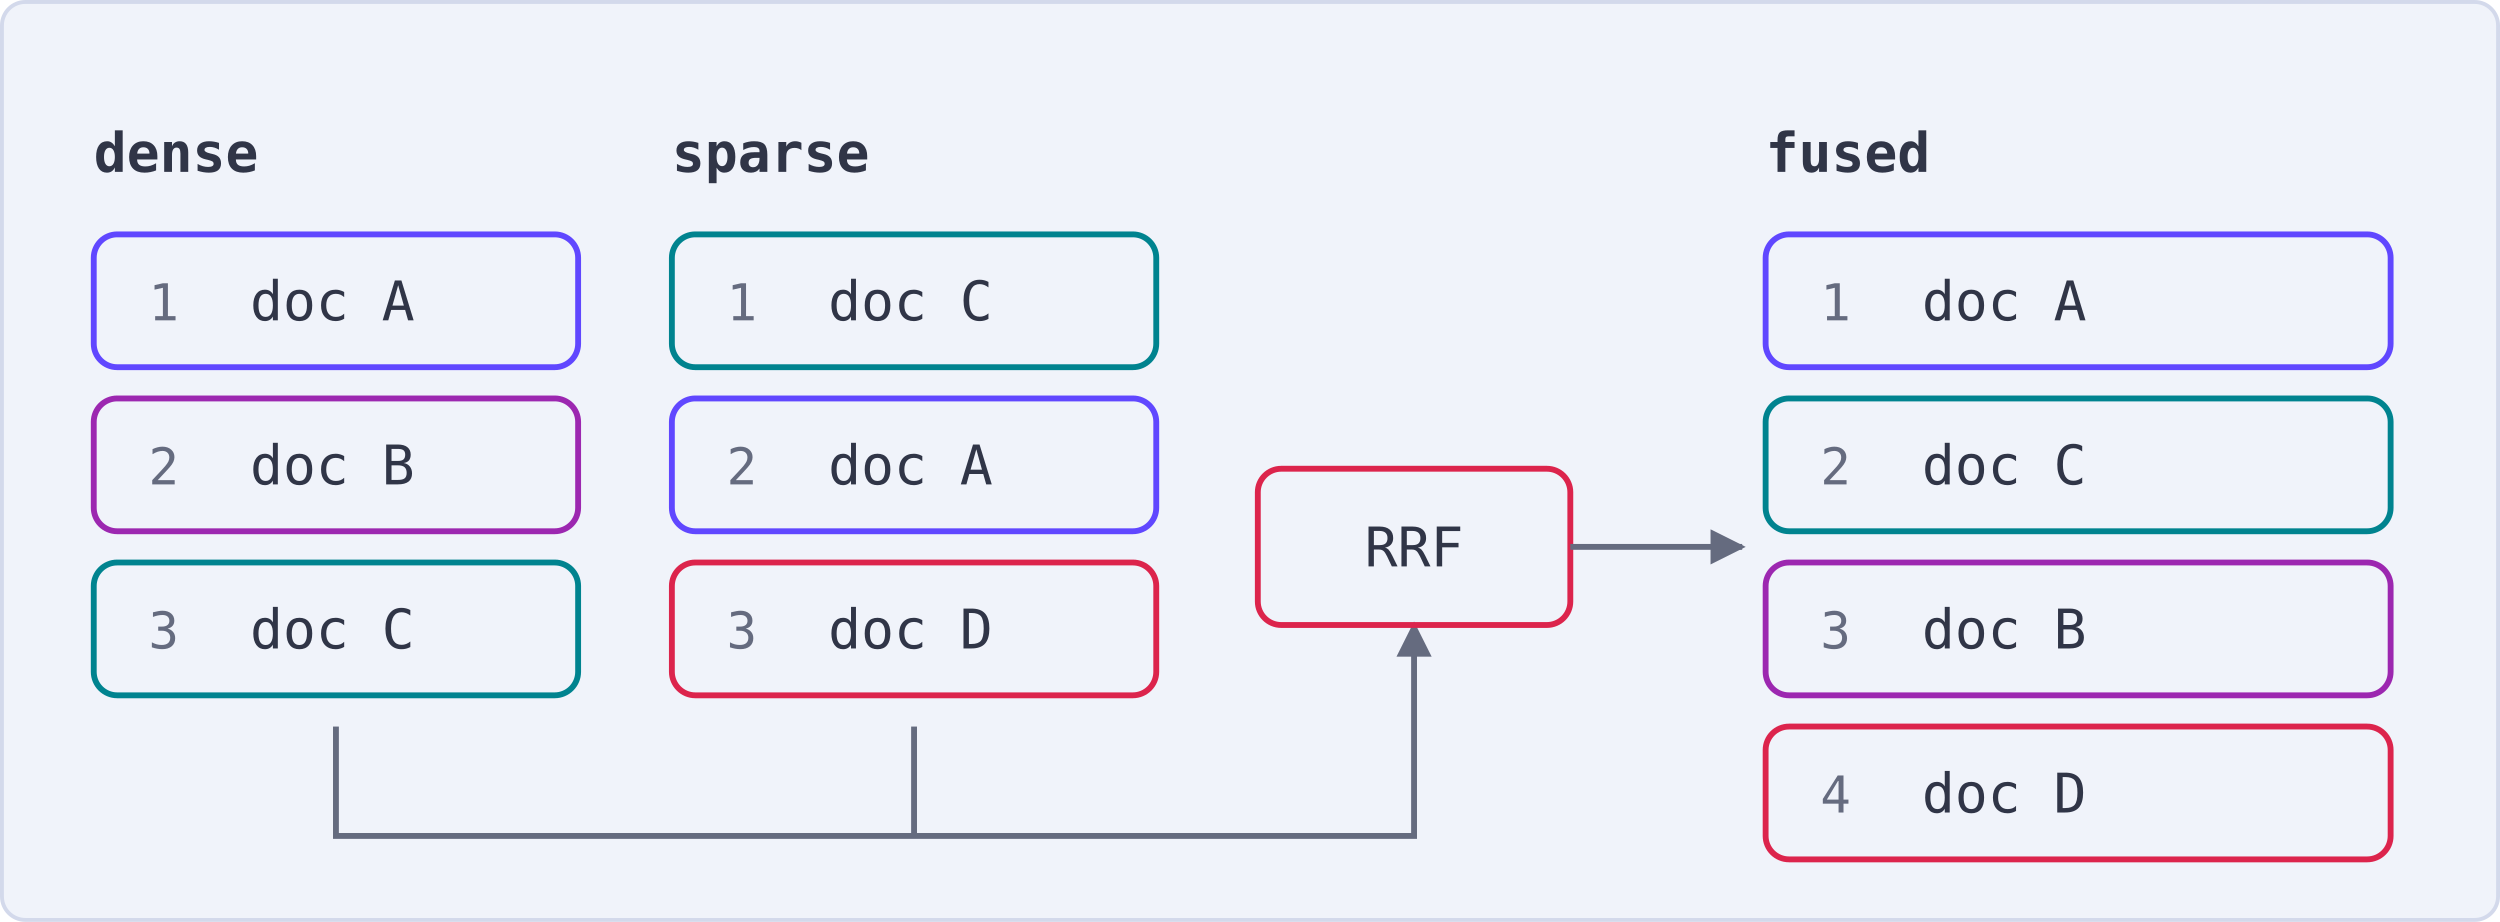
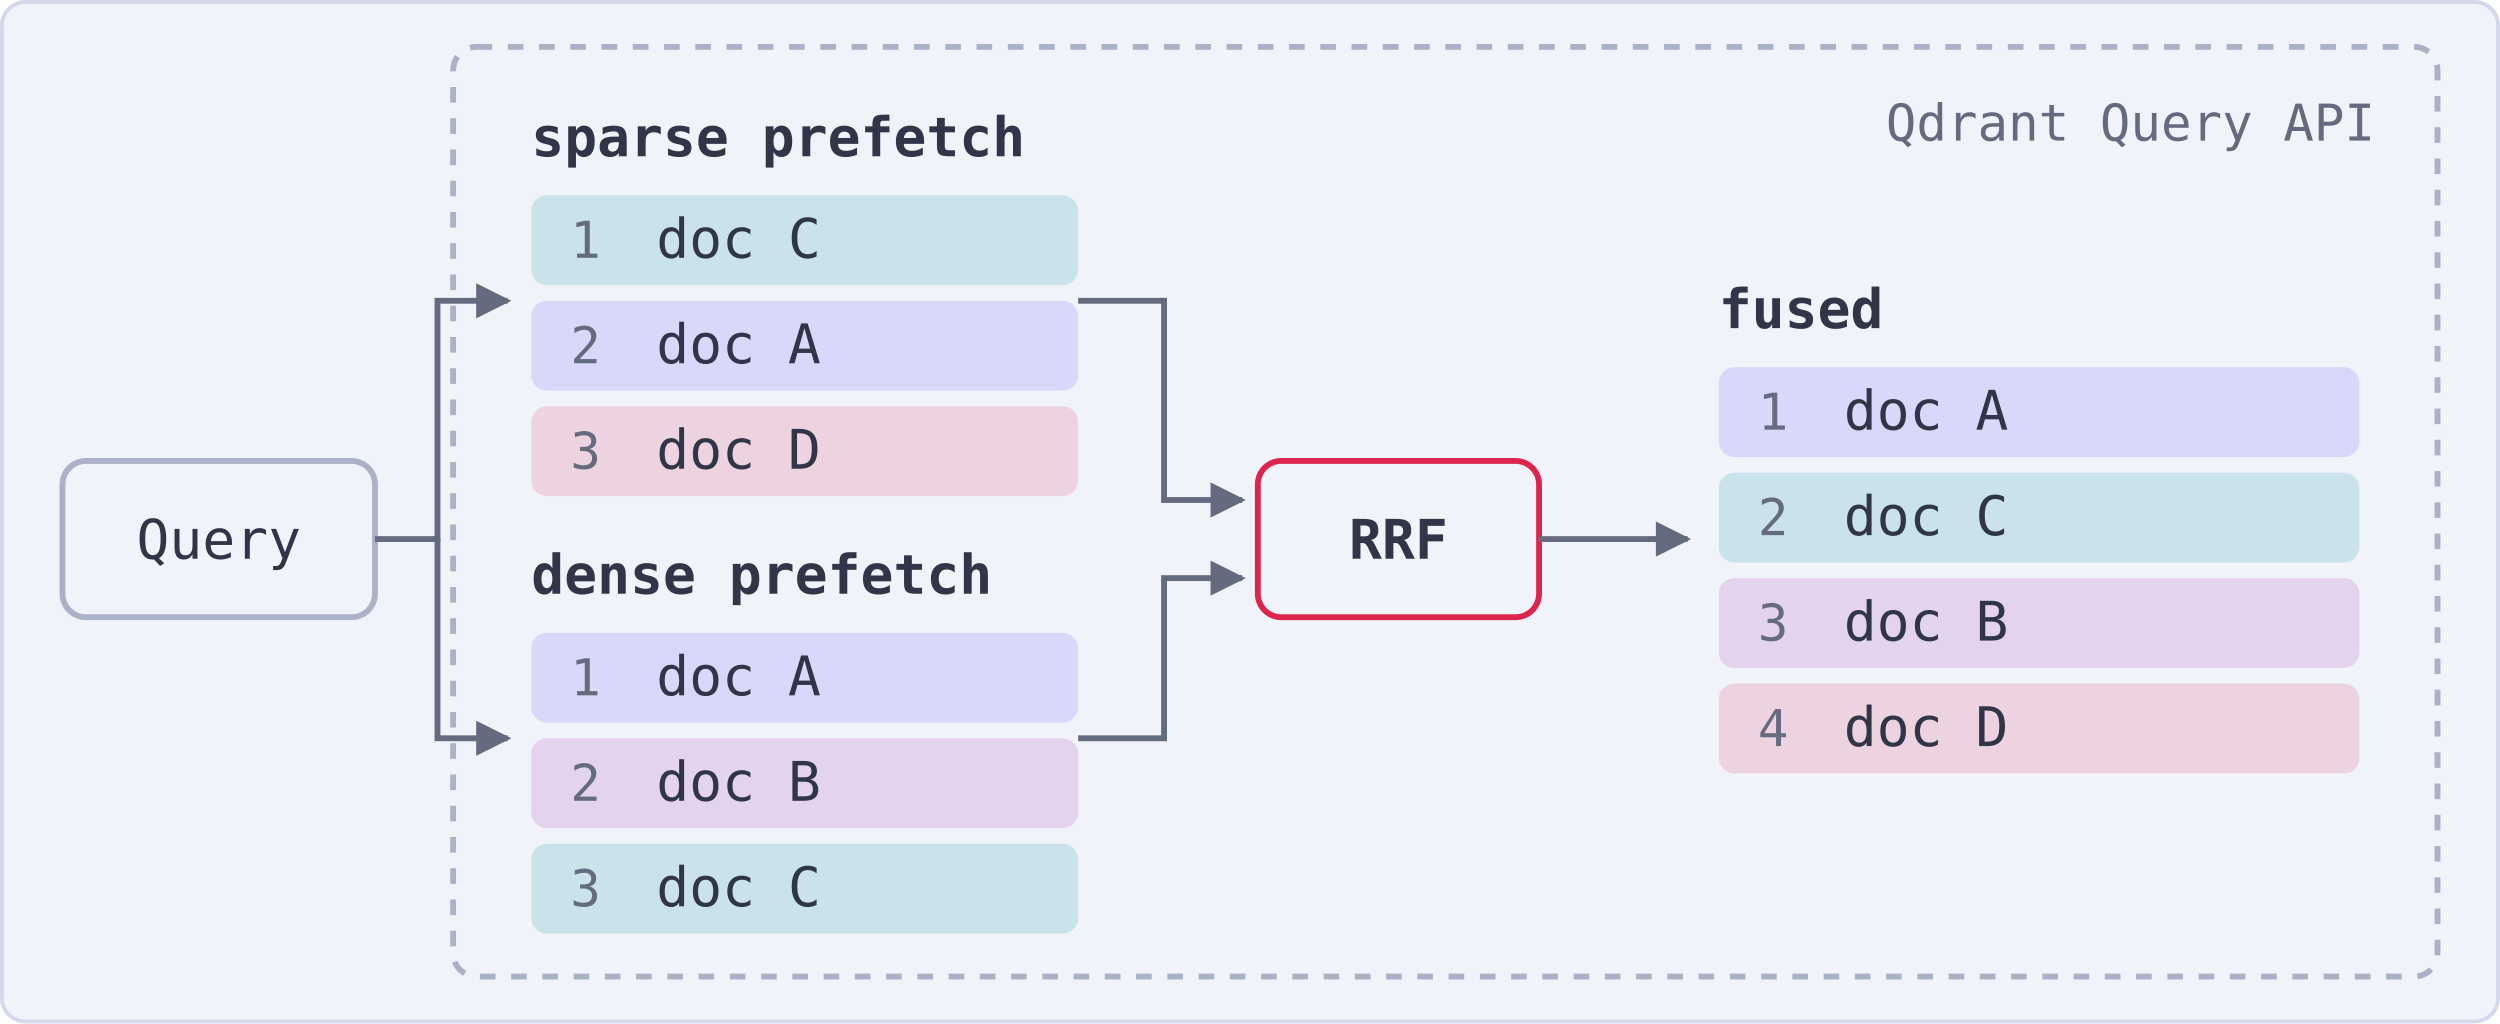
- <svg xmlns="http://www.w3.org/2000/svg" viewBox="0 0 640 236" role="img" aria-labelledby="description">
+ <svg xmlns="http://www.w3.org/2000/svg" viewBox="0 0 640 262" role="img" aria-labelledby="description">
  <defs>
    <marker id="arrow" viewBox="0 0 10 10" refX="9" refY="5" markerWidth="6" markerHeight="6" orient="auto-start-reverse">
      <path d="M0 0 L10 5 L0 10 Z" fill="#656b7f" />
    </marker>
    <marker id="arrow-accent" viewBox="0 0 10 10" refX="9" refY="5" markerWidth="5" markerHeight="5" orient="auto-start-reverse">
      <path d="M0 0 L10 5 L0 10 Z" fill="#dc244c" />
    </marker>
  </defs>
-   <rect x="0.5" y="0.5" width="639" height="235" rx="6" fill="#f0f3fa" stroke="#d3d9eb" stroke-width="1" />
+   <rect x="0.5" y="0.5" width="639" height="261" rx="6" fill="#f0f3fa" stroke="#d3d9eb" stroke-width="1" />
  <g font-family="'Geist Mono', ui-monospace, SFMono-Regular, Menlo, Consolas, monospace">
-     <text x="24" y="44" font-size="14" fill="#303547" font-weight="600">dense</text>
-     <rect x="24" y="60" width="124" height="34" rx="6" fill="none" stroke="#6047ff" stroke-width="1.5" />
-     <text x="38" y="82" font-size="13" fill="#656b7f">1</text>
-     <text x="64" y="82" font-size="14" fill="#303547">doc A</text>
-     <rect x="24" y="102" width="124" height="34" rx="6" fill="none" stroke="#9c27b0" stroke-width="1.5" />
-     <text x="38" y="124" font-size="13" fill="#656b7f">2</text>
-     <text x="64" y="124" font-size="14" fill="#303547">doc B</text>
-     <rect x="24" y="144" width="124" height="34" rx="6" fill="none" stroke="#00838f" stroke-width="1.5" />
-     <text x="38" y="166" font-size="13" fill="#656b7f">3</text>
-     <text x="64" y="166" font-size="14" fill="#303547">doc C</text>
-     <text x="172" y="44" font-size="14" fill="#303547" font-weight="600">sparse</text>
-     <rect x="172" y="60" width="124" height="34" rx="6" fill="none" stroke="#00838f" stroke-width="1.5" />
-     <text x="186" y="82" font-size="13" fill="#656b7f">1</text>
-     <text x="212" y="82" font-size="14" fill="#303547">doc C</text>
-     <rect x="172" y="102" width="124" height="34" rx="6" fill="none" stroke="#6047ff" stroke-width="1.5" />
-     <text x="186" y="124" font-size="13" fill="#656b7f">2</text>
-     <text x="212" y="124" font-size="14" fill="#303547">doc A</text>
-     <rect x="172" y="144" width="124" height="34" rx="6" fill="none" stroke="#dc244c" stroke-width="1.5" />
-     <text x="186" y="166" font-size="13" fill="#656b7f">3</text>
-     <text x="212" y="166" font-size="14" fill="#303547">doc D</text>
-     <path d="M86 186 V214 H362 V160" fill="none" stroke="#656b7f" stroke-width="1.5" marker-end="url(#arrow)" />
-     <line x1="234" y1="186" x2="234" y2="214" stroke="#656b7f" stroke-width="1.5" />
-     <rect x="322" y="120" width="80" height="40" rx="6" fill="none" stroke="#dc244c" stroke-width="1.5" />
-     <text x="362" y="145" font-size="14" text-anchor="middle" fill="#303547">RRF</text>
-     <path d="M402 140 H446" fill="none" stroke="#656b7f" stroke-width="1.5" marker-end="url(#arrow)" />
-     <text x="452" y="44" font-size="14" fill="#303547" font-weight="600">fused</text>
-     <rect x="452" y="60" width="160" height="34" rx="6" fill="none" stroke="#6047ff" stroke-width="1.5" />
-     <text x="466" y="82" font-size="13" fill="#656b7f">1</text>
-     <text x="492" y="82" font-size="14" fill="#303547">doc A</text>
-     <rect x="452" y="102" width="160" height="34" rx="6" fill="none" stroke="#00838f" stroke-width="1.5" />
-     <text x="466" y="124" font-size="13" fill="#656b7f">2</text>
-     <text x="492" y="124" font-size="14" fill="#303547">doc C</text>
-     <rect x="452" y="144" width="160" height="34" rx="6" fill="none" stroke="#9c27b0" stroke-width="1.5" />
-     <text x="466" y="166" font-size="13" fill="#656b7f">3</text>
-     <text x="492" y="166" font-size="14" fill="#303547">doc B</text>
-     <rect x="452" y="186" width="160" height="34" rx="6" fill="none" stroke="#dc244c" stroke-width="1.5" />
-     <text x="466" y="208" font-size="13" fill="#656b7f">4</text>
-     <text x="492" y="208" font-size="14" fill="#303547">doc D</text>
+     <rect x="16" y="118" width="80" height="40" rx="6" fill="none" stroke="#abb1c7" stroke-width="1.5" />
+     <text x="56" y="143.04" font-size="14" text-anchor="middle" fill="#303547">Query</text>
+     <rect x="116" y="12" width="508" height="238" rx="6" fill="none" stroke="#abb1c7" stroke-width="1.5" stroke-dasharray="4 4" />
+     <text x="608" y="36" font-size="13" text-anchor="end" fill="#656b7f">Qdrant Query API</text>
+     <text x="136" y="40" font-size="14" fill="#303547" font-weight="600">sparse prefetch</text>
+     <rect x="136" y="50" width="140" height="23" rx="4" fill="#00838f" fill-opacity="0.16" />
+     <text x="146" y="66" font-size="13" fill="#656b7f">1</text>
+     <text x="168" y="66" font-size="14" fill="#303547">doc C</text>
+     <rect x="136" y="77" width="140" height="23" rx="4" fill="#6047ff" fill-opacity="0.16" />
+     <text x="146" y="93" font-size="13" fill="#656b7f">2</text>
+     <text x="168" y="93" font-size="14" fill="#303547">doc A</text>
+     <rect x="136" y="104" width="140" height="23" rx="4" fill="#dc244c" fill-opacity="0.16" />
+     <text x="146" y="120" font-size="13" fill="#656b7f">3</text>
+     <text x="168" y="120" font-size="14" fill="#303547">doc D</text>
+     <text x="136" y="152" font-size="14" fill="#303547" font-weight="600">dense prefetch</text>
+     <rect x="136" y="162" width="140" height="23" rx="4" fill="#6047ff" fill-opacity="0.16" />
+     <text x="146" y="178" font-size="13" fill="#656b7f">1</text>
+     <text x="168" y="178" font-size="14" fill="#303547">doc A</text>
+     <rect x="136" y="189" width="140" height="23" rx="4" fill="#9c27b0" fill-opacity="0.16" />
+     <text x="146" y="205" font-size="13" fill="#656b7f">2</text>
+     <text x="168" y="205" font-size="14" fill="#303547">doc B</text>
+     <rect x="136" y="216" width="140" height="23" rx="4" fill="#00838f" fill-opacity="0.16" />
+     <text x="146" y="232" font-size="13" fill="#656b7f">3</text>
+     <text x="168" y="232" font-size="14" fill="#303547">doc C</text>
+     <path d="M96 138 H112 V77 H130" fill="none" stroke="#656b7f" stroke-width="1.5" marker-end="url(#arrow)" />
+     <path d="M112 138 V189 H130" fill="none" stroke="#656b7f" stroke-width="1.5" marker-end="url(#arrow)" />
+     <rect x="322" y="118" width="72" height="40" rx="6" fill="none" stroke="#dc244c" stroke-width="1.5" />
+     <text x="358" y="143.04" font-size="14" text-anchor="middle" fill="#303547" font-weight="600">RRF</text>
+     <path d="M276 77 H298 V128 H318" fill="none" stroke="#656b7f" stroke-width="1.5" marker-end="url(#arrow)" />
+     <path d="M276 189 H298 V148 H318" fill="none" stroke="#656b7f" stroke-width="1.5" marker-end="url(#arrow)" />
+     <path d="M394 138 H432" fill="none" stroke="#656b7f" stroke-width="1.5" marker-end="url(#arrow)" />
+     <text x="440" y="84" font-size="14" fill="#303547" font-weight="600">fused</text>
+     <rect x="440" y="94" width="164" height="23" rx="4" fill="#6047ff" fill-opacity="0.16" />
+     <text x="450" y="110" font-size="13" fill="#656b7f">1</text>
+     <text x="472" y="110" font-size="14" fill="#303547">doc A</text>
+     <rect x="440" y="121" width="164" height="23" rx="4" fill="#00838f" fill-opacity="0.16" />
+     <text x="450" y="137" font-size="13" fill="#656b7f">2</text>
+     <text x="472" y="137" font-size="14" fill="#303547">doc C</text>
+     <rect x="440" y="148" width="164" height="23" rx="4" fill="#9c27b0" fill-opacity="0.16" />
+     <text x="450" y="164" font-size="13" fill="#656b7f">3</text>
+     <text x="472" y="164" font-size="14" fill="#303547">doc B</text>
+     <rect x="440" y="175" width="164" height="23" rx="4" fill="#dc244c" fill-opacity="0.16" />
+     <text x="450" y="191" font-size="13" fill="#656b7f">4</text>
+     <text x="472" y="191" font-size="14" fill="#303547">doc D</text>
  </g>
</svg>
